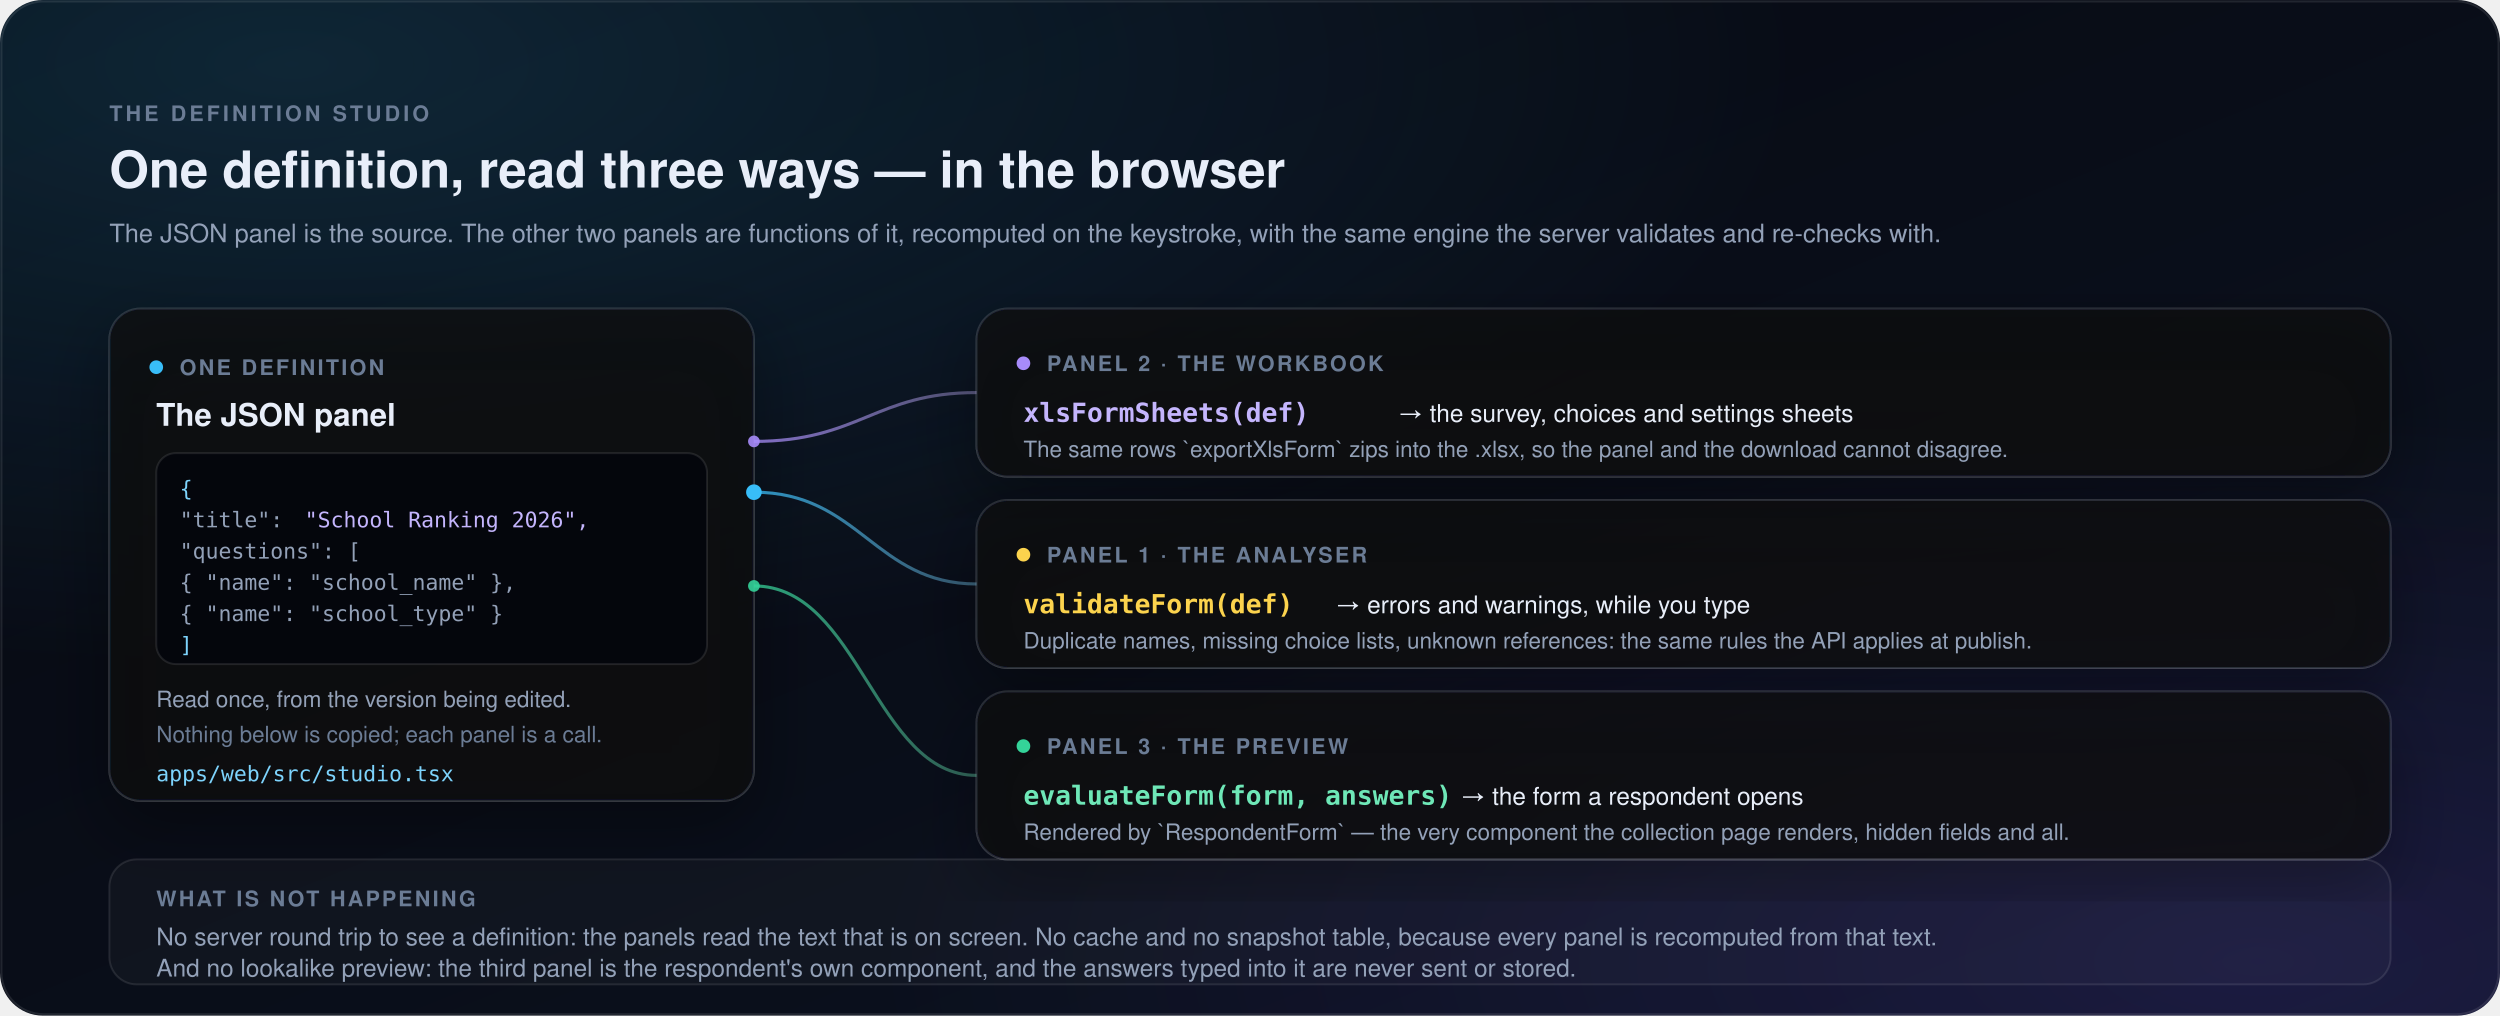
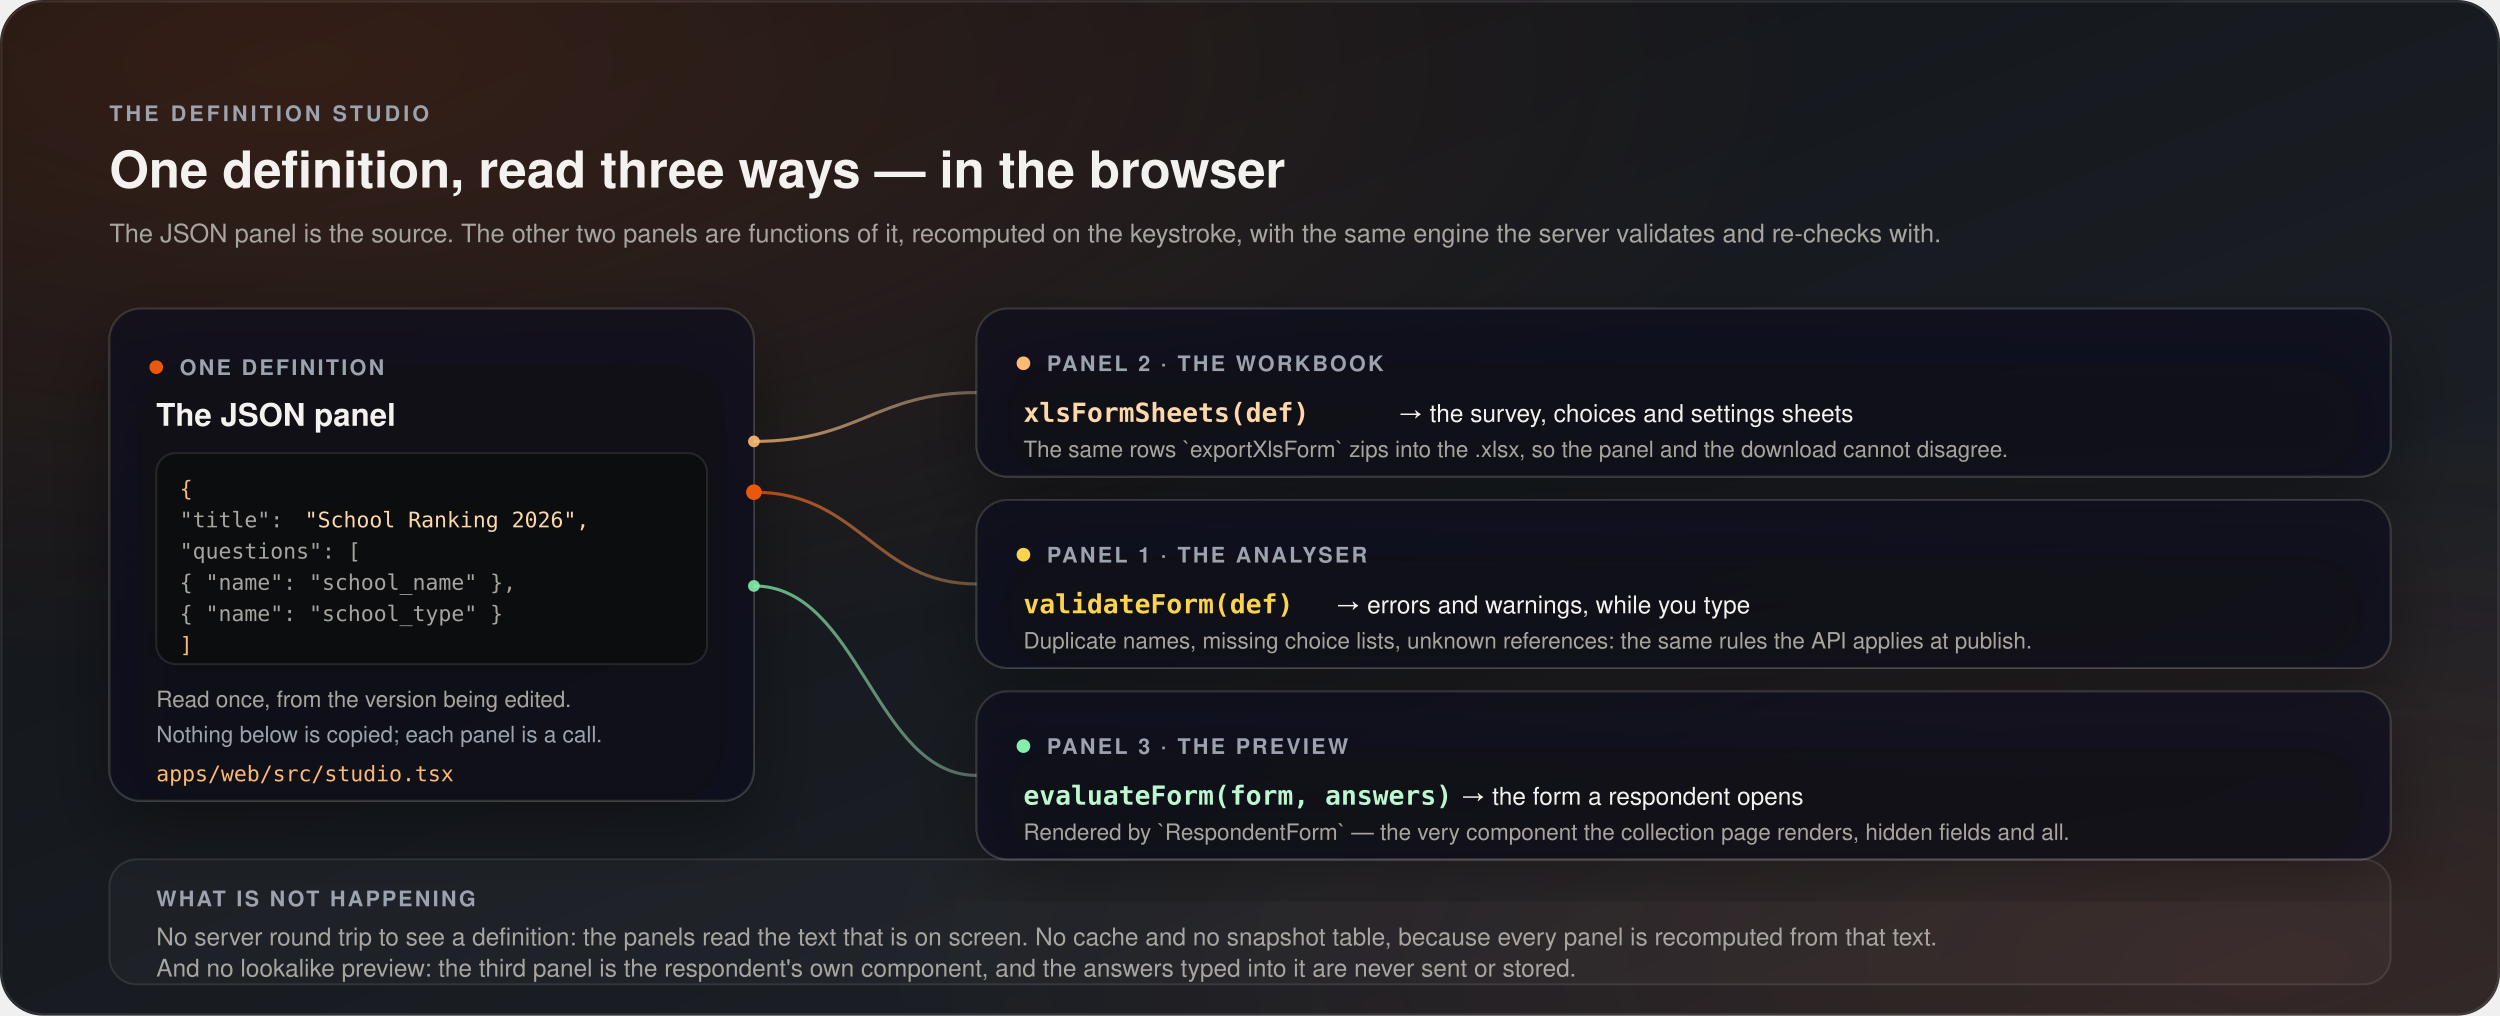
<svg xmlns="http://www.w3.org/2000/svg" viewBox="0 0 1280 520" width="1280" height="520" role="img" aria-label="Diagram: one form definition in the browser is read three ways by the shared engine — the XLSForm workbook sheets, the publish-time analyser, and the respondent's form — with no server round trip and nothing cached">
  <defs>
    <linearGradient id="fbg" x1="0" y1="0" x2="1" y2="1">
-       <stop offset="0" stop-color="#06080f" />
-       <stop offset="1" stop-color="#0c1322" />
+       <stop offset="0" stop-color="#101216" />
+       <stop offset="1" stop-color="#1f242b" />
    </linearGradient>
    <radialGradient id="fglow" cx="0.12" cy="0.06" r="0.6">
-       <stop offset="0" stop-color="#38bdf8" stop-opacity="0.16" />
-       <stop offset="1" stop-color="#38bdf8" stop-opacity="0" />
+       <stop offset="0" stop-color="#ea580c" stop-opacity="0.16" />
+       <stop offset="1" stop-color="#ea580c" stop-opacity="0" />
    </radialGradient>
    <radialGradient id="fglow2" cx="0.9" cy="0.95" r="0.55">
-       <stop offset="0" stop-color="#7b4dff" stop-opacity="0.14" />
-       <stop offset="1" stop-color="#7b4dff" stop-opacity="0" />
+       <stop offset="0" stop-color="#c2410c" stop-opacity="0.14" />
+       <stop offset="1" stop-color="#c2410c" stop-opacity="0" />
    </radialGradient>
    <linearGradient id="fwire" x1="0" y1="0" x2="1" y2="0">
-       <stop offset="0" stop-color="#38bdf8" stop-opacity="0.75" />
-       <stop offset="1" stop-color="#7dd3fc" stop-opacity="0.35" />
+       <stop offset="0" stop-color="#ea580c" stop-opacity="0.75" />
+       <stop offset="1" stop-color="#fdba74" stop-opacity="0.35" />
    </linearGradient>
    <linearGradient id="fwire2" x1="0" y1="0" x2="1" y2="0">
-       <stop offset="0" stop-color="#a78bfa" stop-opacity="0.75" />
-       <stop offset="1" stop-color="#c4b5fd" stop-opacity="0.35" />
+       <stop offset="0" stop-color="#fdba74" stop-opacity="0.75" />
+       <stop offset="1" stop-color="#fed7aa" stop-opacity="0.35" />
    </linearGradient>
    <linearGradient id="fwire3" x1="0" y1="0" x2="1" y2="0">
-       <stop offset="0" stop-color="#34d399" stop-opacity="0.75" />
-       <stop offset="1" stop-color="#6ee7b7" stop-opacity="0.35" />
+       <stop offset="0" stop-color="#86efac" stop-opacity="0.75" />
+       <stop offset="1" stop-color="#bbf7d0" stop-opacity="0.35" />
    </linearGradient>
    <filter id="fshadow" x="-25%" y="-25%" width="150%" height="150%">
      <feDropShadow dx="0" dy="14" stdDeviation="18" flood-color="#000000" flood-opacity="0.5" />
    </filter>
  </defs>
  <rect width="1280" height="520" rx="22" fill="url(#fbg)" />
  <rect width="1280" height="520" rx="22" fill="url(#fglow)" />
  <rect width="1280" height="520" rx="22" fill="url(#fglow2)" />
  <rect x="0.75" y="0.75" width="1278.5" height="518.5" rx="21.5" fill="none" stroke="#ffffff" stroke-opacity="0.10" />
  <g font-family="ui-sans-serif, -apple-system, 'Segoe UI', Helvetica, Arial, sans-serif">
-     <text x="56" y="62" font-size="11" font-weight="700" letter-spacing="1.6" fill="#6b7c95">THE DEFINITION STUDIO</text>
-     <text x="56" y="96" font-size="26" font-weight="700" fill="#e8eef9">One definition, read three ways — in the browser</text>
-     <text x="56" y="124" font-size="13" fill="#93a1b8">The JSON panel is the source. The other two panels are functions of it, recomputed on the keystroke, with the same engine the server validates and re-checks with.</text>
-     <rect x="56" y="158" width="330" height="252" rx="16" fill="#0a0e18" fill-opacity="0.72" stroke="#ffffff" stroke-opacity="0.12" filter="url(#fshadow)" />
-     <circle cx="80" cy="188" r="3.5" fill="#38bdf8" />
-     <text x="92" y="192" font-size="11" font-weight="700" letter-spacing="1.2" fill="#6b7c95">ONE DEFINITION</text>
-     <text x="80" y="218" font-size="16" font-weight="700" fill="#e8eef9">The JSON panel</text>
-     <rect x="80" y="232" width="282" height="108" rx="10" fill="#04060c" stroke="#ffffff" stroke-opacity="0.10" />
+     <text x="56" y="62" font-size="11" font-weight="700" letter-spacing="1.6" fill="#9ca3af">THE DEFINITION STUDIO</text>
+     <text x="56" y="96" font-size="26" font-weight="700" fill="#f4f2ef">One definition, read three ways — in the browser</text>
+     <text x="56" y="124" font-size="13" fill="#a8a5a0">The JSON panel is the source. The other two panels are functions of it, recomputed on the keystroke, with the same engine the server validates and re-checks with.</text>
+     <rect x="56" y="158" width="330" height="252" rx="16" fill="#14161b" fill-opacity="0.72" stroke="#ffffff" stroke-opacity="0.12" filter="url(#fshadow)" />
+     <circle cx="80" cy="188" r="3.5" fill="#ea580c" />
+     <text x="92" y="192" font-size="11" font-weight="700" letter-spacing="1.2" fill="#9ca3af">ONE DEFINITION</text>
+     <text x="80" y="218" font-size="16" font-weight="700" fill="#f4f2ef">The JSON panel</text>
+     <rect x="80" y="232" width="282" height="108" rx="10" fill="#0b0d0f" stroke="#ffffff" stroke-opacity="0.10" />
    <g font-family="ui-monospace, SFMono-Regular, Menlo, Consolas, monospace" font-size="11">
-       <text x="92" y="254" fill="#7dd3fc">{</text>
-       <text x="92" y="270" fill="#93a1b8">  "title":</text>
-       <text x="156" y="270" fill="#c4b5fd">"School Ranking 2026",</text>
-       <text x="92" y="286" fill="#93a1b8">  "questions": [</text>
-       <text x="92" y="302" fill="#93a1b8">    { "name": "school_name" },</text>
-       <text x="92" y="318" fill="#93a1b8">    { "name": "school_type" }</text>
-       <text x="92" y="334" fill="#7dd3fc">  ]</text>
+       <text x="92" y="254" fill="#fdba74">{</text>
+       <text x="92" y="270" fill="#a8a5a0">  "title":</text>
+       <text x="156" y="270" fill="#fed7aa">"School Ranking 2026",</text>
+       <text x="92" y="286" fill="#a8a5a0">  "questions": [</text>
+       <text x="92" y="302" fill="#a8a5a0">    { "name": "school_name" },</text>
+       <text x="92" y="318" fill="#a8a5a0">    { "name": "school_type" }</text>
+       <text x="92" y="334" fill="#fdba74">  ]</text>
    </g>
-     <text x="80" y="362" font-size="11.5" fill="#93a1b8">Read once, from the version being edited.</text>
-     <text x="80" y="380" font-size="11.5" fill="#6b7c95">Nothing below is copied; each panel is a call.</text>
-     <text x="80" y="400" font-size="11" font-family="ui-monospace, SFMono-Regular, Menlo, Consolas, monospace" fill="#7dd3fc">apps/web/src/studio.tsx</text>
-     <rect x="500" y="158" width="724" height="86" rx="16" fill="#0a0e18" fill-opacity="0.72" stroke="#ffffff" stroke-opacity="0.12" filter="url(#fshadow)" />
-     <circle cx="524" cy="186" r="3.5" fill="#a78bfa" />
-     <text x="536" y="190" font-size="11" font-weight="700" letter-spacing="1.2" fill="#6b7c95">PANEL 2 · THE WORKBOOK</text>
-     <text x="524" y="216" font-size="13.5" font-weight="600" fill="#c4b5fd" font-family="ui-monospace, SFMono-Regular, Menlo, Consolas, monospace">xlsFormSheets(def)</text>
-     <text x="716" y="216" font-size="12.5" fill="#e8eef9">→ the survey, choices and settings sheets</text>
-     <text x="524" y="234" font-size="11.5" fill="#93a1b8">The same rows `exportXlsForm` zips into the .xlsx, so the panel and the download cannot disagree.</text>
-     <rect x="500" y="256" width="724" height="86" rx="16" fill="#0a0e18" fill-opacity="0.72" stroke="#ffffff" stroke-opacity="0.12" filter="url(#fshadow)" />
+     <text x="80" y="362" font-size="11.5" fill="#a8a5a0">Read once, from the version being edited.</text>
+     <text x="80" y="380" font-size="11.5" fill="#9ca3af">Nothing below is copied; each panel is a call.</text>
+     <text x="80" y="400" font-size="11" font-family="ui-monospace, SFMono-Regular, Menlo, Consolas, monospace" fill="#fdba74">apps/web/src/studio.tsx</text>
+     <rect x="500" y="158" width="724" height="86" rx="16" fill="#14161b" fill-opacity="0.72" stroke="#ffffff" stroke-opacity="0.12" filter="url(#fshadow)" />
+     <circle cx="524" cy="186" r="3.5" fill="#fdba74" />
+     <text x="536" y="190" font-size="11" font-weight="700" letter-spacing="1.2" fill="#9ca3af">PANEL 2 · THE WORKBOOK</text>
+     <text x="524" y="216" font-size="13.5" font-weight="600" fill="#fed7aa" font-family="ui-monospace, SFMono-Regular, Menlo, Consolas, monospace">xlsFormSheets(def)</text>
+     <text x="716" y="216" font-size="12.5" fill="#f4f2ef">→ the survey, choices and settings sheets</text>
+     <text x="524" y="234" font-size="11.5" fill="#a8a5a0">The same rows `exportXlsForm` zips into the .xlsx, so the panel and the download cannot disagree.</text>
+     <rect x="500" y="256" width="724" height="86" rx="16" fill="#14161b" fill-opacity="0.72" stroke="#ffffff" stroke-opacity="0.12" filter="url(#fshadow)" />
    <circle cx="524" cy="284" r="3.5" fill="#fcd34d" />
-     <text x="536" y="288" font-size="11" font-weight="700" letter-spacing="1.2" fill="#6b7c95">PANEL 1 · THE ANALYSER</text>
+     <text x="536" y="288" font-size="11" font-weight="700" letter-spacing="1.2" fill="#9ca3af">PANEL 1 · THE ANALYSER</text>
    <text x="524" y="314" font-size="13.5" font-weight="600" fill="#fcd34d" font-family="ui-monospace, SFMono-Regular, Menlo, Consolas, monospace">validateForm(def)</text>
-     <text x="684" y="314" font-size="12.5" fill="#e8eef9">→ errors and warnings, while you type</text>
-     <text x="524" y="332" font-size="11.5" fill="#93a1b8">Duplicate names, missing choice lists, unknown references: the same rules the API applies at publish.</text>
-     <rect x="500" y="354" width="724" height="86" rx="16" fill="#0a0e18" fill-opacity="0.72" stroke="#ffffff" stroke-opacity="0.12" filter="url(#fshadow)" />
-     <circle cx="524" cy="382" r="3.5" fill="#34d399" />
-     <text x="536" y="386" font-size="11" font-weight="700" letter-spacing="1.2" fill="#6b7c95">PANEL 3 · THE PREVIEW</text>
-     <text x="524" y="412" font-size="13.5" font-weight="600" fill="#6ee7b7" font-family="ui-monospace, SFMono-Regular, Menlo, Consolas, monospace">evaluateForm(form, answers)</text>
-     <text x="748" y="412" font-size="12.5" fill="#e8eef9">→ the form a respondent opens</text>
-     <text x="524" y="430" font-size="11.5" fill="#93a1b8">Rendered by `RespondentForm` — the very component the collection page renders, hidden fields and all.</text>
+     <text x="684" y="314" font-size="12.5" fill="#f4f2ef">→ errors and warnings, while you type</text>
+     <text x="524" y="332" font-size="11.5" fill="#a8a5a0">Duplicate names, missing choice lists, unknown references: the same rules the API applies at publish.</text>
+     <rect x="500" y="354" width="724" height="86" rx="16" fill="#14161b" fill-opacity="0.72" stroke="#ffffff" stroke-opacity="0.12" filter="url(#fshadow)" />
+     <circle cx="524" cy="382" r="3.5" fill="#86efac" />
+     <text x="536" y="386" font-size="11" font-weight="700" letter-spacing="1.2" fill="#9ca3af">PANEL 3 · THE PREVIEW</text>
+     <text x="524" y="412" font-size="13.5" font-weight="600" fill="#bbf7d0" font-family="ui-monospace, SFMono-Regular, Menlo, Consolas, monospace">evaluateForm(form, answers)</text>
+     <text x="748" y="412" font-size="12.5" fill="#f4f2ef">→ the form a respondent opens</text>
+     <text x="524" y="430" font-size="11.5" fill="#a8a5a0">Rendered by `RespondentForm` — the very component the collection page renders, hidden fields and all.</text>
    <path d="M386 226 C 440 226 448 201 500 201" fill="none" stroke="url(#fwire2)" stroke-width="1.6" />
    <path d="M386 252 C 440 252 448 299 500 299" fill="none" stroke="url(#fwire)" stroke-width="1.6" />
    <path d="M386 300 C 440 300 448 397 500 397" fill="none" stroke="url(#fwire3)" stroke-width="1.6" />
-     <circle cx="386" cy="226" r="3" fill="#a78bfa" fill-opacity="0.9" />
-     <circle cx="386" cy="252" r="4" fill="#38bdf8" />
-     <circle cx="386" cy="300" r="3" fill="#34d399" fill-opacity="0.9" />
+     <circle cx="386" cy="226" r="3" fill="#fdba74" fill-opacity="0.9" />
+     <circle cx="386" cy="252" r="4" fill="#ea580c" />
+     <circle cx="386" cy="300" r="3" fill="#86efac" fill-opacity="0.9" />
    <rect x="56" y="440" width="1168" height="64" rx="14" fill="#ffffff" fill-opacity="0.03" stroke="#ffffff" stroke-opacity="0.10" />
-     <text x="80" y="464" font-size="11" font-weight="700" letter-spacing="1.2" fill="#6b7c95">WHAT IS NOT HAPPENING</text>
-     <text x="80" y="484" font-size="12.5" fill="#93a1b8">No server round trip to see a definition: the panels read the text that is on screen. No cache and no snapshot table, because every panel is recomputed from that text.</text>
-     <text x="80" y="500" font-size="12.5" fill="#93a1b8">And no lookalike preview: the third panel is the respondent's own component, and the answers typed into it are never sent or stored.</text>
+     <text x="80" y="464" font-size="11" font-weight="700" letter-spacing="1.2" fill="#9ca3af">WHAT IS NOT HAPPENING</text>
+     <text x="80" y="484" font-size="12.5" fill="#a8a5a0">No server round trip to see a definition: the panels read the text that is on screen. No cache and no snapshot table, because every panel is recomputed from that text.</text>
+     <text x="80" y="500" font-size="12.5" fill="#a8a5a0">And no lookalike preview: the third panel is the respondent's own component, and the answers typed into it are never sent or stored.</text>
  </g>
</svg>
